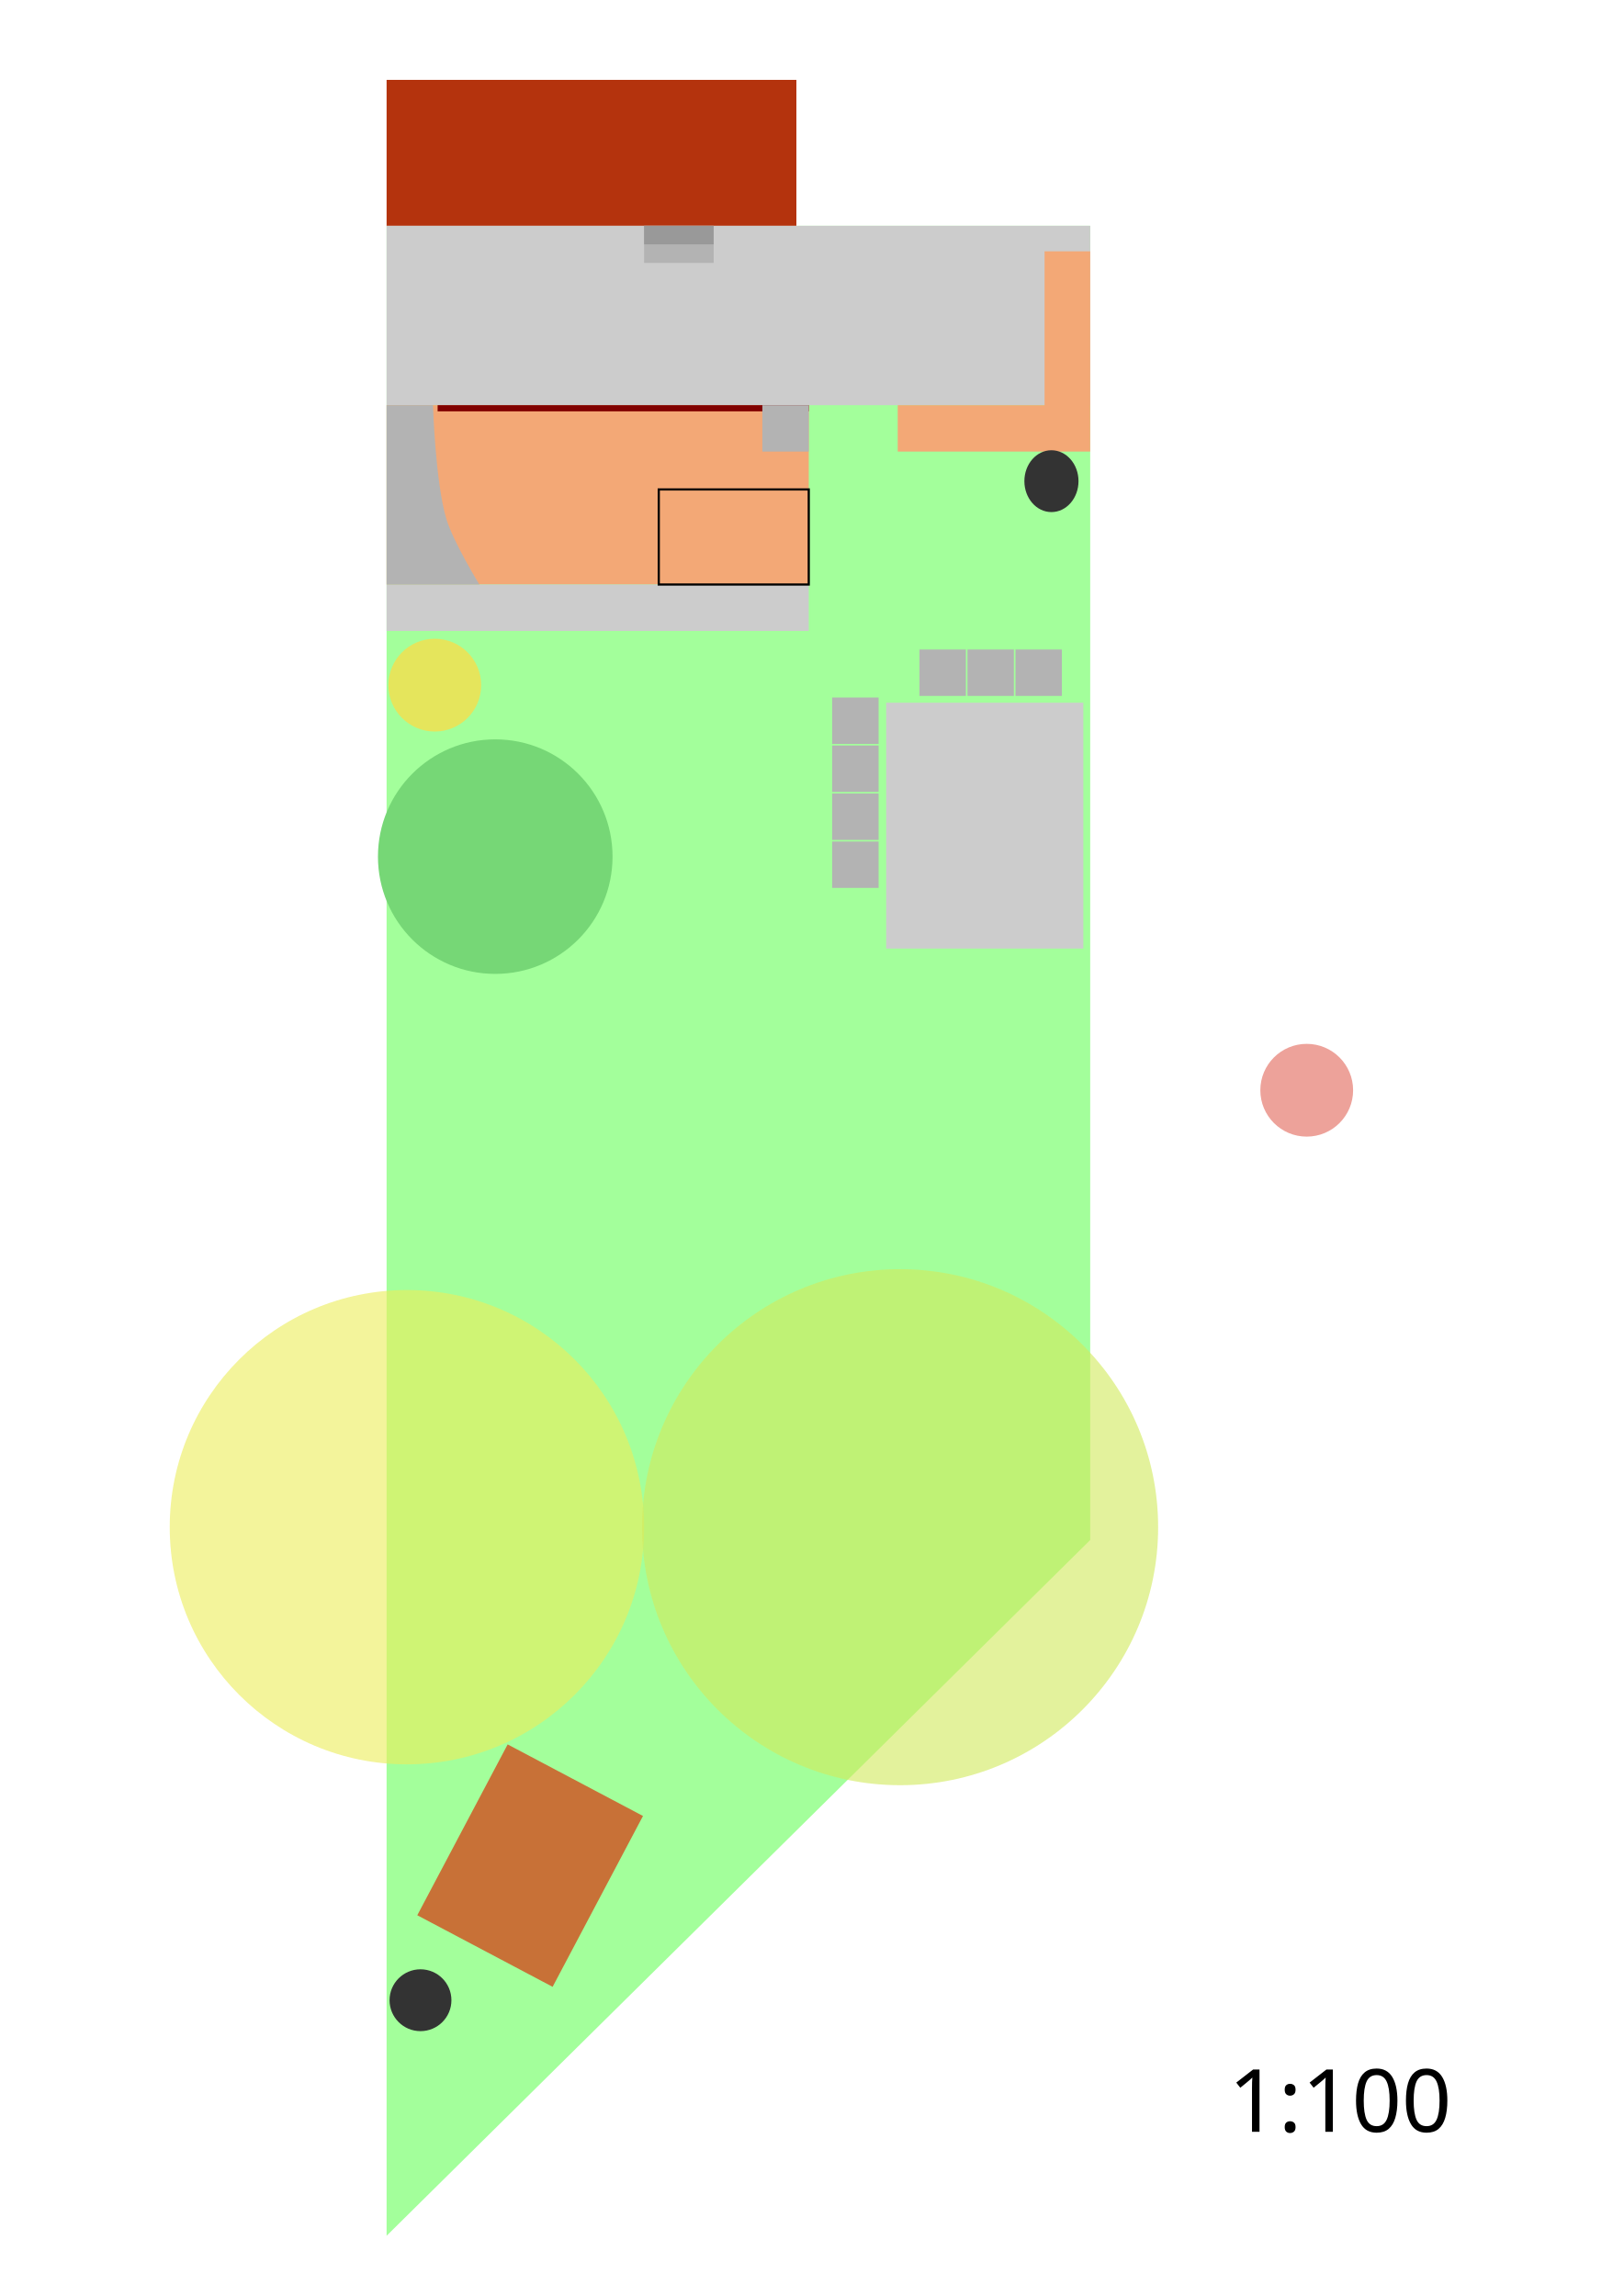
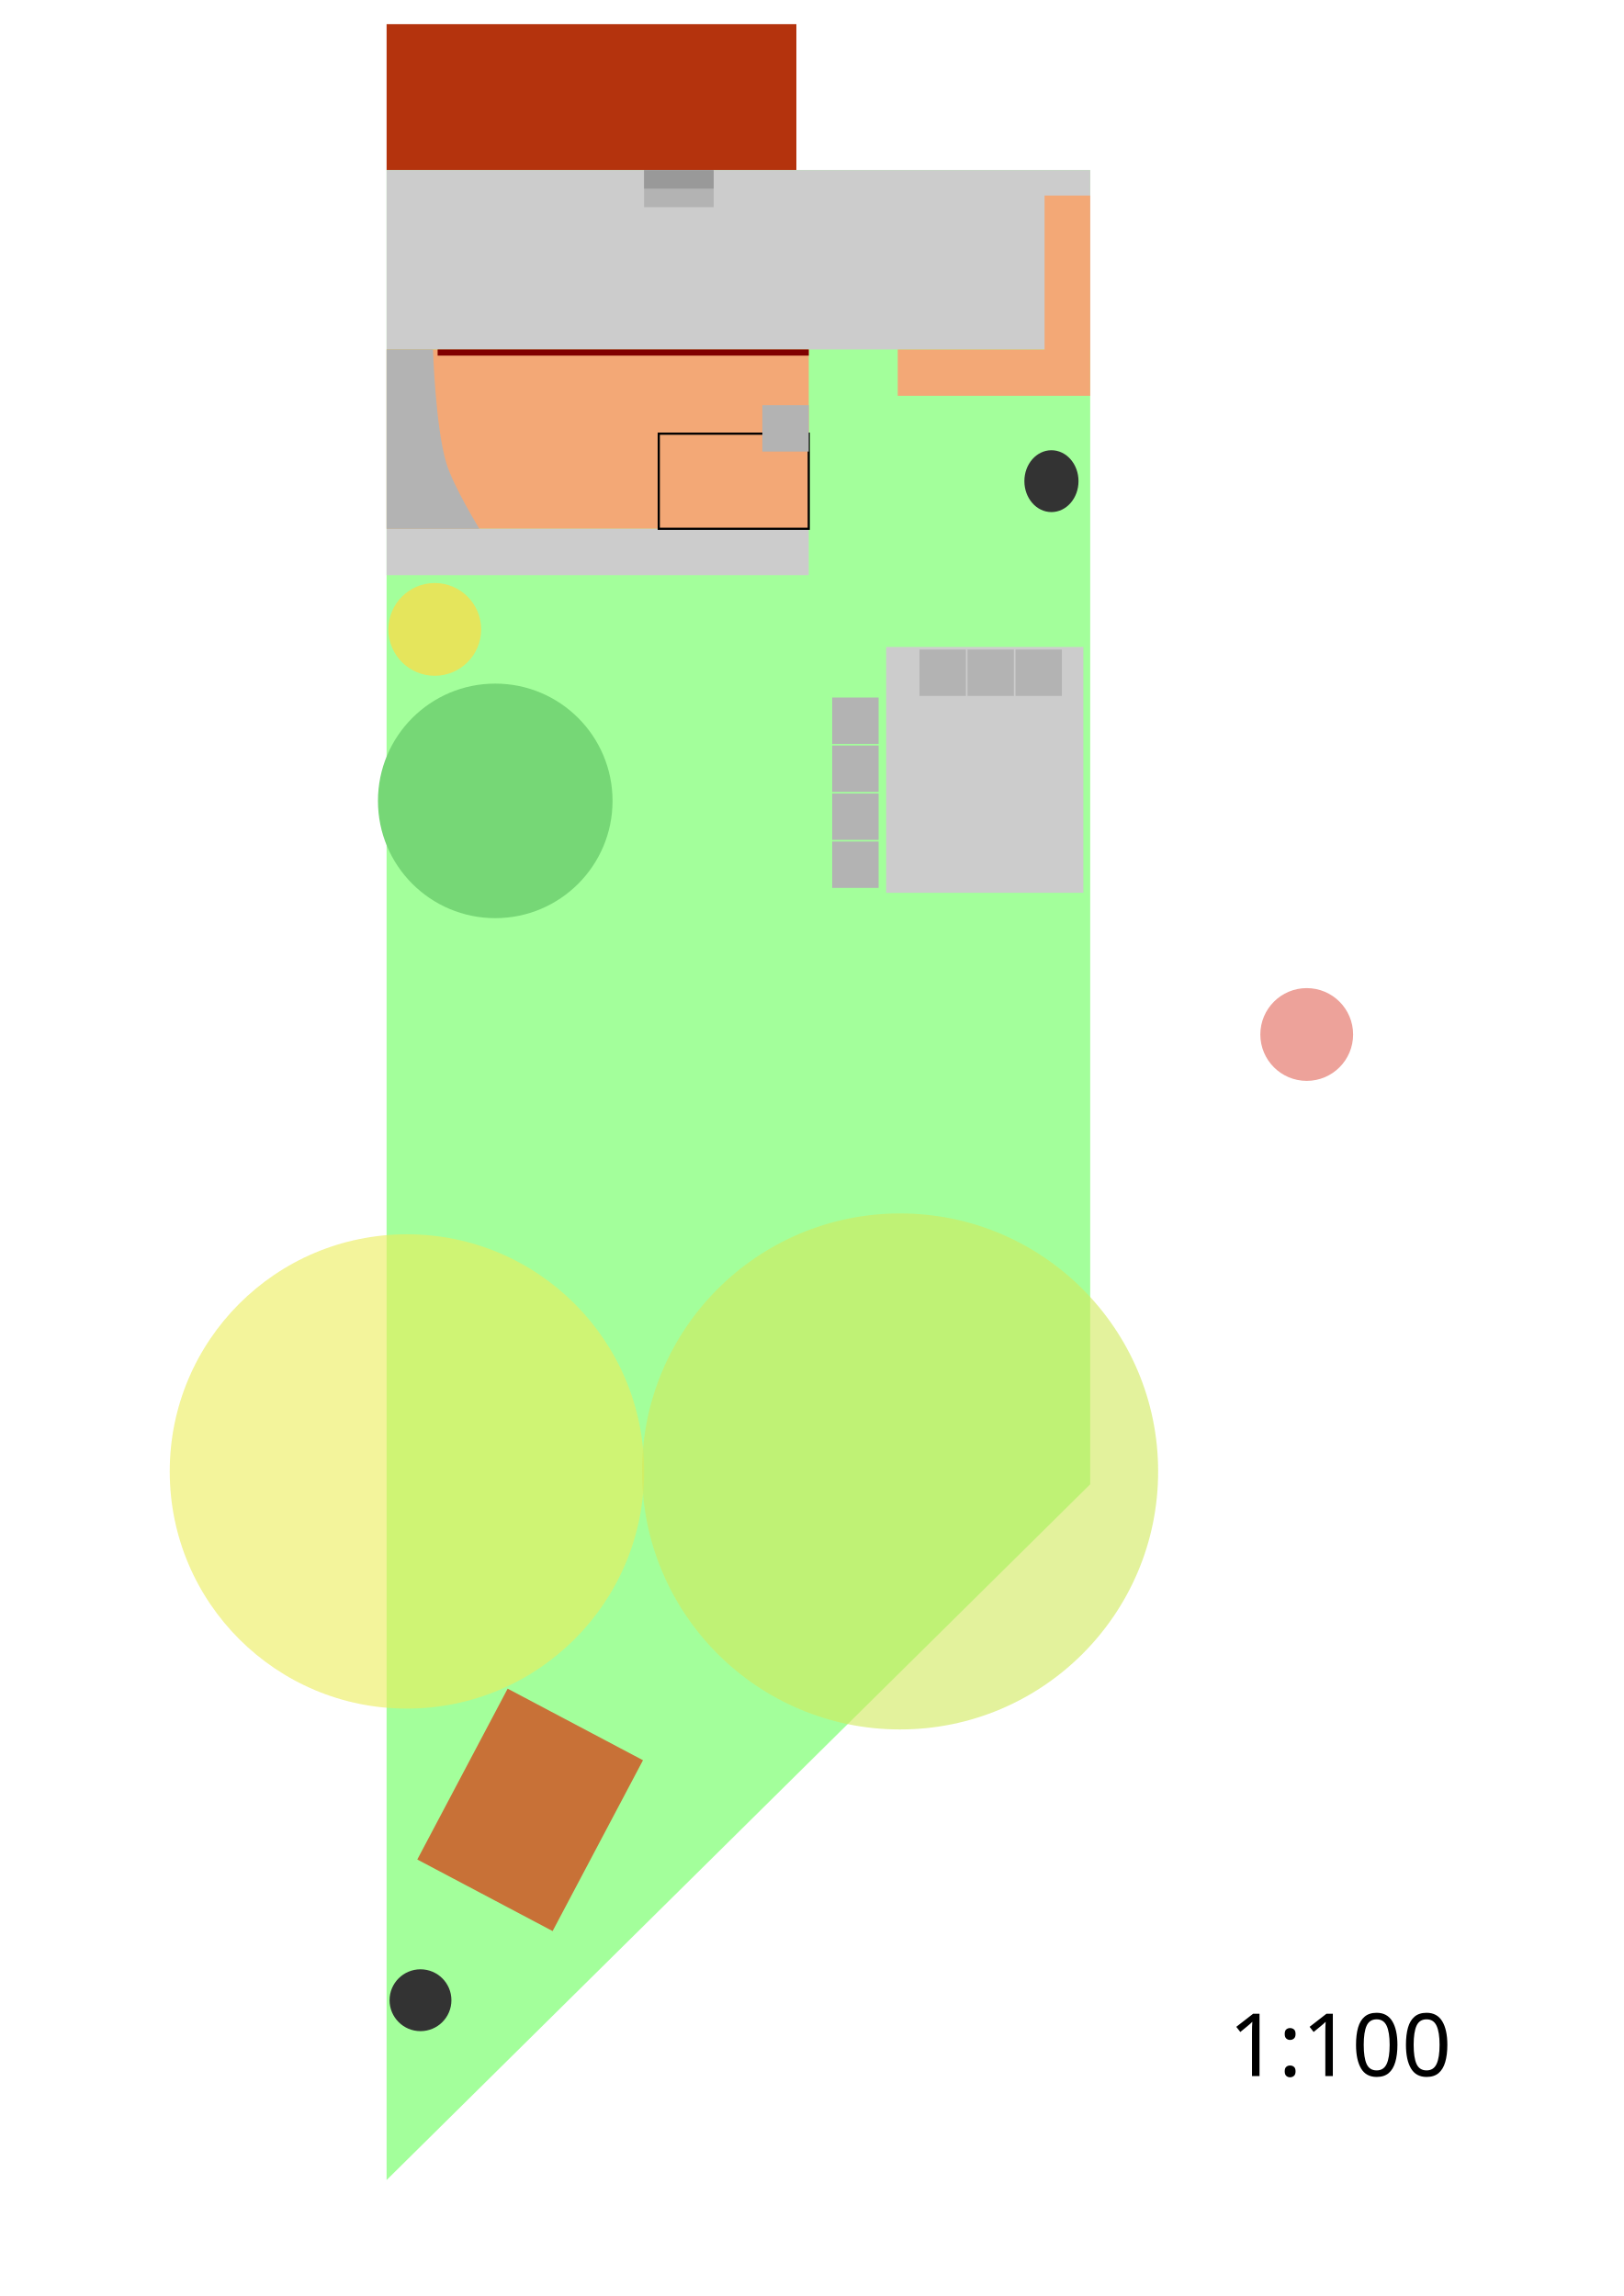
<svg xmlns="http://www.w3.org/2000/svg" width="744.094" height="1052.362" id="svg2" version="1.1">
  <defs id="defs4" />
  <g id="layer1" transform="translate(0,-2.5390623e-6)">
-     <path style="fill:#a3ff9b;fill-opacity:1;stroke:none" d="m 177.165,103.504 322.441,0 0,602.363 -322.441,318.897 z" id="rect2985" />
-     <rect style="fill:#b4330d;fill-opacity:1;stroke:none" id="rect3756" width="187.795" height="66.892" x="177.165" y="36.611" />
-     <rect style="fill:#cccccc;fill-opacity:1;stroke:none" id="rect3758" width="322.441" height="82.205" x="177.165" y="103.504" />
-     <rect y="185.708" x="177.165" height="82.205" width="193.465" id="rect3760" style="fill:#f3a876;fill-opacity:1;stroke:none" />
-     <text xml:space="preserve" style="font-size:40px;font-style:normal;font-weight:normal;line-height:125%;letter-spacing:0px;word-spacing:0px;fill:#000000;fill-opacity:1;stroke:none;font-family:Sans" x="562.991" y="977.108" id="text3781">
-       <tspan id="tspan3783" x="562.991" y="977.108">1:100</tspan>
+     <path style="fill:#a3ff9b;fill-opacity:1;stroke:none" d="m 177.165,77.953 322.441,0 0,602.363 -322.441,318.897 z" id="rect2985" />
+     <rect style="fill:#b4330d;fill-opacity:1;stroke:none" id="rect3756" width="187.795" height="66.892" x="177.165" y="11.06" />
+     <rect style="fill:#cccccc;fill-opacity:1;stroke:none" id="rect3758" width="322.441" height="82.205" x="177.165" y="77.953" />
+     <rect y="160.158" x="177.165" height="82.205" width="193.465" id="rect3760" style="fill:#f3a876;fill-opacity:1;stroke:none" />
+     <text xml:space="preserve" style="font-size:40px;font-style:normal;font-weight:normal;line-height:125%;letter-spacing:0px;word-spacing:0px;fill:#000000;fill-opacity:1;stroke:none;font-family:Sans" x="562.991" y="951.557" id="text3781">
+       <tspan id="tspan3783" x="562.991" y="951.557">1:100</tspan>
    </text>
-     <rect style="fill:#cccccc;fill-opacity:1;stroke:none" id="rect3785" width="193.465" height="21.26" x="177.165" y="267.913" />
-     <path transform="translate(-217.261,27.4737)" d="m 512.444,672.508 c 0,60.034 -48.667,108.7 -108.7,108.7 -60.034,0 -108.7,-48.667 -108.7,-108.7 0,-60.034 48.667,-108.7 108.7,-108.7 60.034,0 108.7,48.667 108.7,108.7 z" id="path3791" style="opacity:0.613;fill:#ebed5c;fill-opacity:1;stroke:none" />
-     <path style="fill:#b3b3b3;fill-opacity:1;stroke:none" d="m 177.165,185.708 21.26,0 c 0,0 1.084,35.317 6.1,52.05 3.231,10.777 15.16,30.155 15.16,30.155 l -42.52,0 z" id="rect3793" />
-     <path style="fill:#f3a876;fill-opacity:1;stroke:none" d="M 478.688 115.188 L 478.688 185.719 L 411.406 185.719 L 411.406 206.969 L 499.594 206.969 L 499.594 185.719 L 499.594 115.188 L 478.688 115.188 z " transform="translate(0,2.5390623e-6)" id="rect3796" />
-     <rect y="103.503" x="295.165" height="17.008" width="31.89" id="rect3065" style="fill:#b3b3b3;fill-opacity:1;stroke:none" />
-     <rect style="fill:#999999;fill-opacity:1;stroke:none" id="rect3067" width="31.89" height="8.504" x="295.165" y="103.503" />
-     <rect style="fill:#800000;fill-opacity:1;stroke:none" id="rect3069" width="170.079" height="2.835" x="200.551" y="185.708" />
-     <rect style="fill:none;fill-opacity:1;stroke:#000000;stroke-opacity:1;stroke-width:0.999;stroke-miterlimit:4;stroke-dasharray:none" id="rect3077" width="68.74" height="43.583" x="301.889" y="224.33" />
-     <rect y="598.015" x="579.46" height="88.583" width="70.157" id="rect3087" style="display:inline;fill:#c87137;fill-opacity:1;stroke:none" transform="matrix(0.8839801,0.4675245,-0.4675245,0.8839801,0,-2.5390623e-6)" />
-     <path transform="matrix(0.3955107,0,0,0.3955107,100.5015,172.7757)" d="m 303.405,357.158 c 0,29.687 -24.066,53.753 -53.753,53.753 -29.687,0 -53.753,-24.066 -53.753,-53.753 0,-29.687 24.066,-53.753 53.753,-53.753 29.687,0 53.753,24.066 53.753,53.753 z" id="path3091" style="fill:#e5e55c;fill-opacity:1;stroke:none;display:inline" />
-     <path style="opacity:0.613;fill:#d2ea5d;fill-opacity:1;stroke:none" id="path3789" d="m 522,672.508 c 0,65.311 -52.945,118.256 -118.256,118.256 -65.311,0 -118.256,-52.945 -118.256,-118.256 0,-65.311 52.945,-118.256 118.256,-118.256 65.311,0 118.256,52.945 118.256,118.256 z" transform="translate(8.739009,27.4737)" />
-     <path style="fill:#eda29a;fill-opacity:1;stroke:none;display:inline" id="path3780" d="m 303.405,357.158 a 53.753,53.753 0 1 1 -107.506,0 53.753,53.753 0 1 1 107.506,0 z" transform="matrix(0.3955107,0,0,0.3955107,500.0918,358.447)" />
-     <path style="display:inline;fill:#76d776;fill-opacity:1;stroke:none" id="path3059" d="m 303.405,357.158 c 0,29.687 -24.066,53.753 -53.753,53.753 -29.687,0 -53.753,-24.066 -53.753,-53.753 0,-29.687 24.066,-53.753 53.753,-53.753 29.687,0 53.753,24.066 53.753,53.753 z" transform="translate(-22.69567,35.4737)" />
-     <rect style="fill:#cccccc;fill-opacity:1;stroke:none;display:inline" id="rect3798" width="90.354" height="112.677" x="406.101" y="322.087" />
+     <rect style="fill:#cccccc;fill-opacity:1;stroke:none" id="rect3785" width="193.465" height="21.26" x="177.165" y="242.362" />
+     <path transform="translate(-217.261,1.922983)" d="m 512.444,672.508 a 108.7,108.7 0 1 1 -217.401,0 108.7,108.7 0 1 1 217.401,0 z" id="path3791" style="opacity:0.613;fill:#ebed5c;fill-opacity:1;stroke:none" />
+     <path style="fill:#b3b3b3;fill-opacity:1;stroke:none" d="m 177.165,160.158 21.26,0 c 0,0 1.084,35.317 6.1,52.05 3.231,10.777 15.16,30.155 15.16,30.155 l -42.52,0 z" id="rect3793" />
+     <path style="fill:#f3a876;fill-opacity:1;stroke:none" d="m 478.688,89.637 0,70.531 -67.281,0 0,21.25 88.188,0 0,-21.25 0,-70.531 -20.906,0 z" id="rect3796" />
+     <rect y="77.953" x="295.165" height="17.008" width="31.89" id="rect3065" style="fill:#b3b3b3;fill-opacity:1;stroke:none" />
+     <rect style="fill:#999999;fill-opacity:1;stroke:none" id="rect3067" width="31.89" height="8.504" x="295.165" y="77.953" />
+     <rect style="fill:#800000;fill-opacity:1;stroke:none" id="rect3069" width="170.079" height="2.835" x="200.551" y="160.158" />
+     <rect style="fill:none;stroke:#000000;stroke-width:0.999;stroke-miterlimit:4;stroke-opacity:1;stroke-dasharray:none" id="rect3077" width="68.74" height="43.583" x="301.889" y="198.78" />
+     <rect y="575.429" x="567.515" height="88.583" width="70.157" id="rect3087" style="fill:#c87137;fill-opacity:1;stroke:none;display:inline" transform="matrix(0.8839801,0.4675245,-0.4675245,0.8839801,0,0)" />
+     <path transform="matrix(0.3955107,0,0,0.3955107,100.5015,147.225)" d="m 303.405,357.158 a 53.753,53.753 0 1 1 -107.506,0 53.753,53.753 0 1 1 107.506,0 z" id="path3091" style="fill:#e5e55c;fill-opacity:1;stroke:none;display:inline" />
+     <path style="opacity:0.613;fill:#d2ea5d;fill-opacity:1;stroke:none" id="path3789" d="m 522,672.508 a 118.256,118.256 0 1 1 -236.513,0 118.256,118.256 0 1 1 236.513,0 z" transform="translate(8.739009,1.922983)" />
+     <path style="fill:#eda29a;fill-opacity:1;stroke:none;display:inline" id="path3780" d="m 303.405,357.158 a 53.753,53.753 0 1 1 -107.506,0 53.753,53.753 0 1 1 107.506,0 z" transform="matrix(0.3955107,0,0,0.3955107,500.0918,332.8963)" />
+     <path style="fill:#76d776;fill-opacity:1;stroke:none;display:inline" id="path3059" d="m 303.405,357.158 a 53.753,53.753 0 1 1 -107.506,0 53.753,53.753 0 1 1 107.506,0 z" transform="translate(-22.69567,9.92298)" />
+     <rect style="fill:#cccccc;fill-opacity:1;stroke:none;display:inline" id="rect3798" width="90.354" height="112.677" x="406.101" y="296.536" />
  </g>
  <g id="layer3" style="display:inline">
    <path style="fill:#333333;fill-opacity:1;stroke:none;display:inline" id="path3083" d="m 303.405,357.158 a 53.753,53.753 0 1 1 -107.506,0 53.753,53.753 0 1 1 107.506,0 z" transform="matrix(0.2307146,0,0,0.2636738,424.2451,126.3632)">
      </path>
    <path transform="matrix(0.2636738,0,0,0.2636738,126.8707,822.6205)" d="m 303.405,357.158 a 53.753,53.753 0 1 1 -107.506,0 53.753,53.753 0 1 1 107.506,0 z" id="path3079" style="fill:#333333;fill-opacity:1;stroke:none;display:inline">
      </path>
    <rect style="fill:#b3b3b3;fill-opacity:1;stroke:none" id="rect3019" width="21.26" height="21.26" x="381.37" y="341.708" />
    <rect y="319.708" x="381.37" height="21.26" width="21.26" id="rect3017" style="fill:#b3b3b3;fill-opacity:1;stroke:none" />
    <rect y="363.708" x="381.37" height="21.26" width="21.26" id="rect3021" style="fill:#b3b3b3;fill-opacity:1;stroke:none" />
    <rect style="fill:#b3b3b3;fill-opacity:1;stroke:none" id="rect3023" width="21.26" height="21.26" x="381.37" y="385.708" />
    <rect transform="translate(0,-2.5390623e-6)" y="297.708" x="421.37" height="21.26" width="21.26" id="rect3025" style="fill:#b3b3b3;fill-opacity:1;stroke:none" />
    <rect transform="translate(0,-2.5390623e-6)" y="297.708" x="465.37" height="21.26" width="21.26" id="rect3029" style="fill:#b3b3b3;fill-opacity:1;stroke:none" />
    <rect transform="translate(0,-2.5390623e-6)" style="fill:#b3b3b3;fill-opacity:1;stroke:none" id="rect3027" width="21.26" height="21.26" x="443.37" y="297.708" />
    <rect transform="translate(0,-2.5390623e-6)" style="fill:#b3b3b3;fill-opacity:1;stroke:none" id="rect3071" width="21.26" height="21.26" x="349.37" y="185.708" />
  </g>
  <g id="layer2" style="display:inline" transform="translate(0,-2.5390623e-6)" />
</svg>
